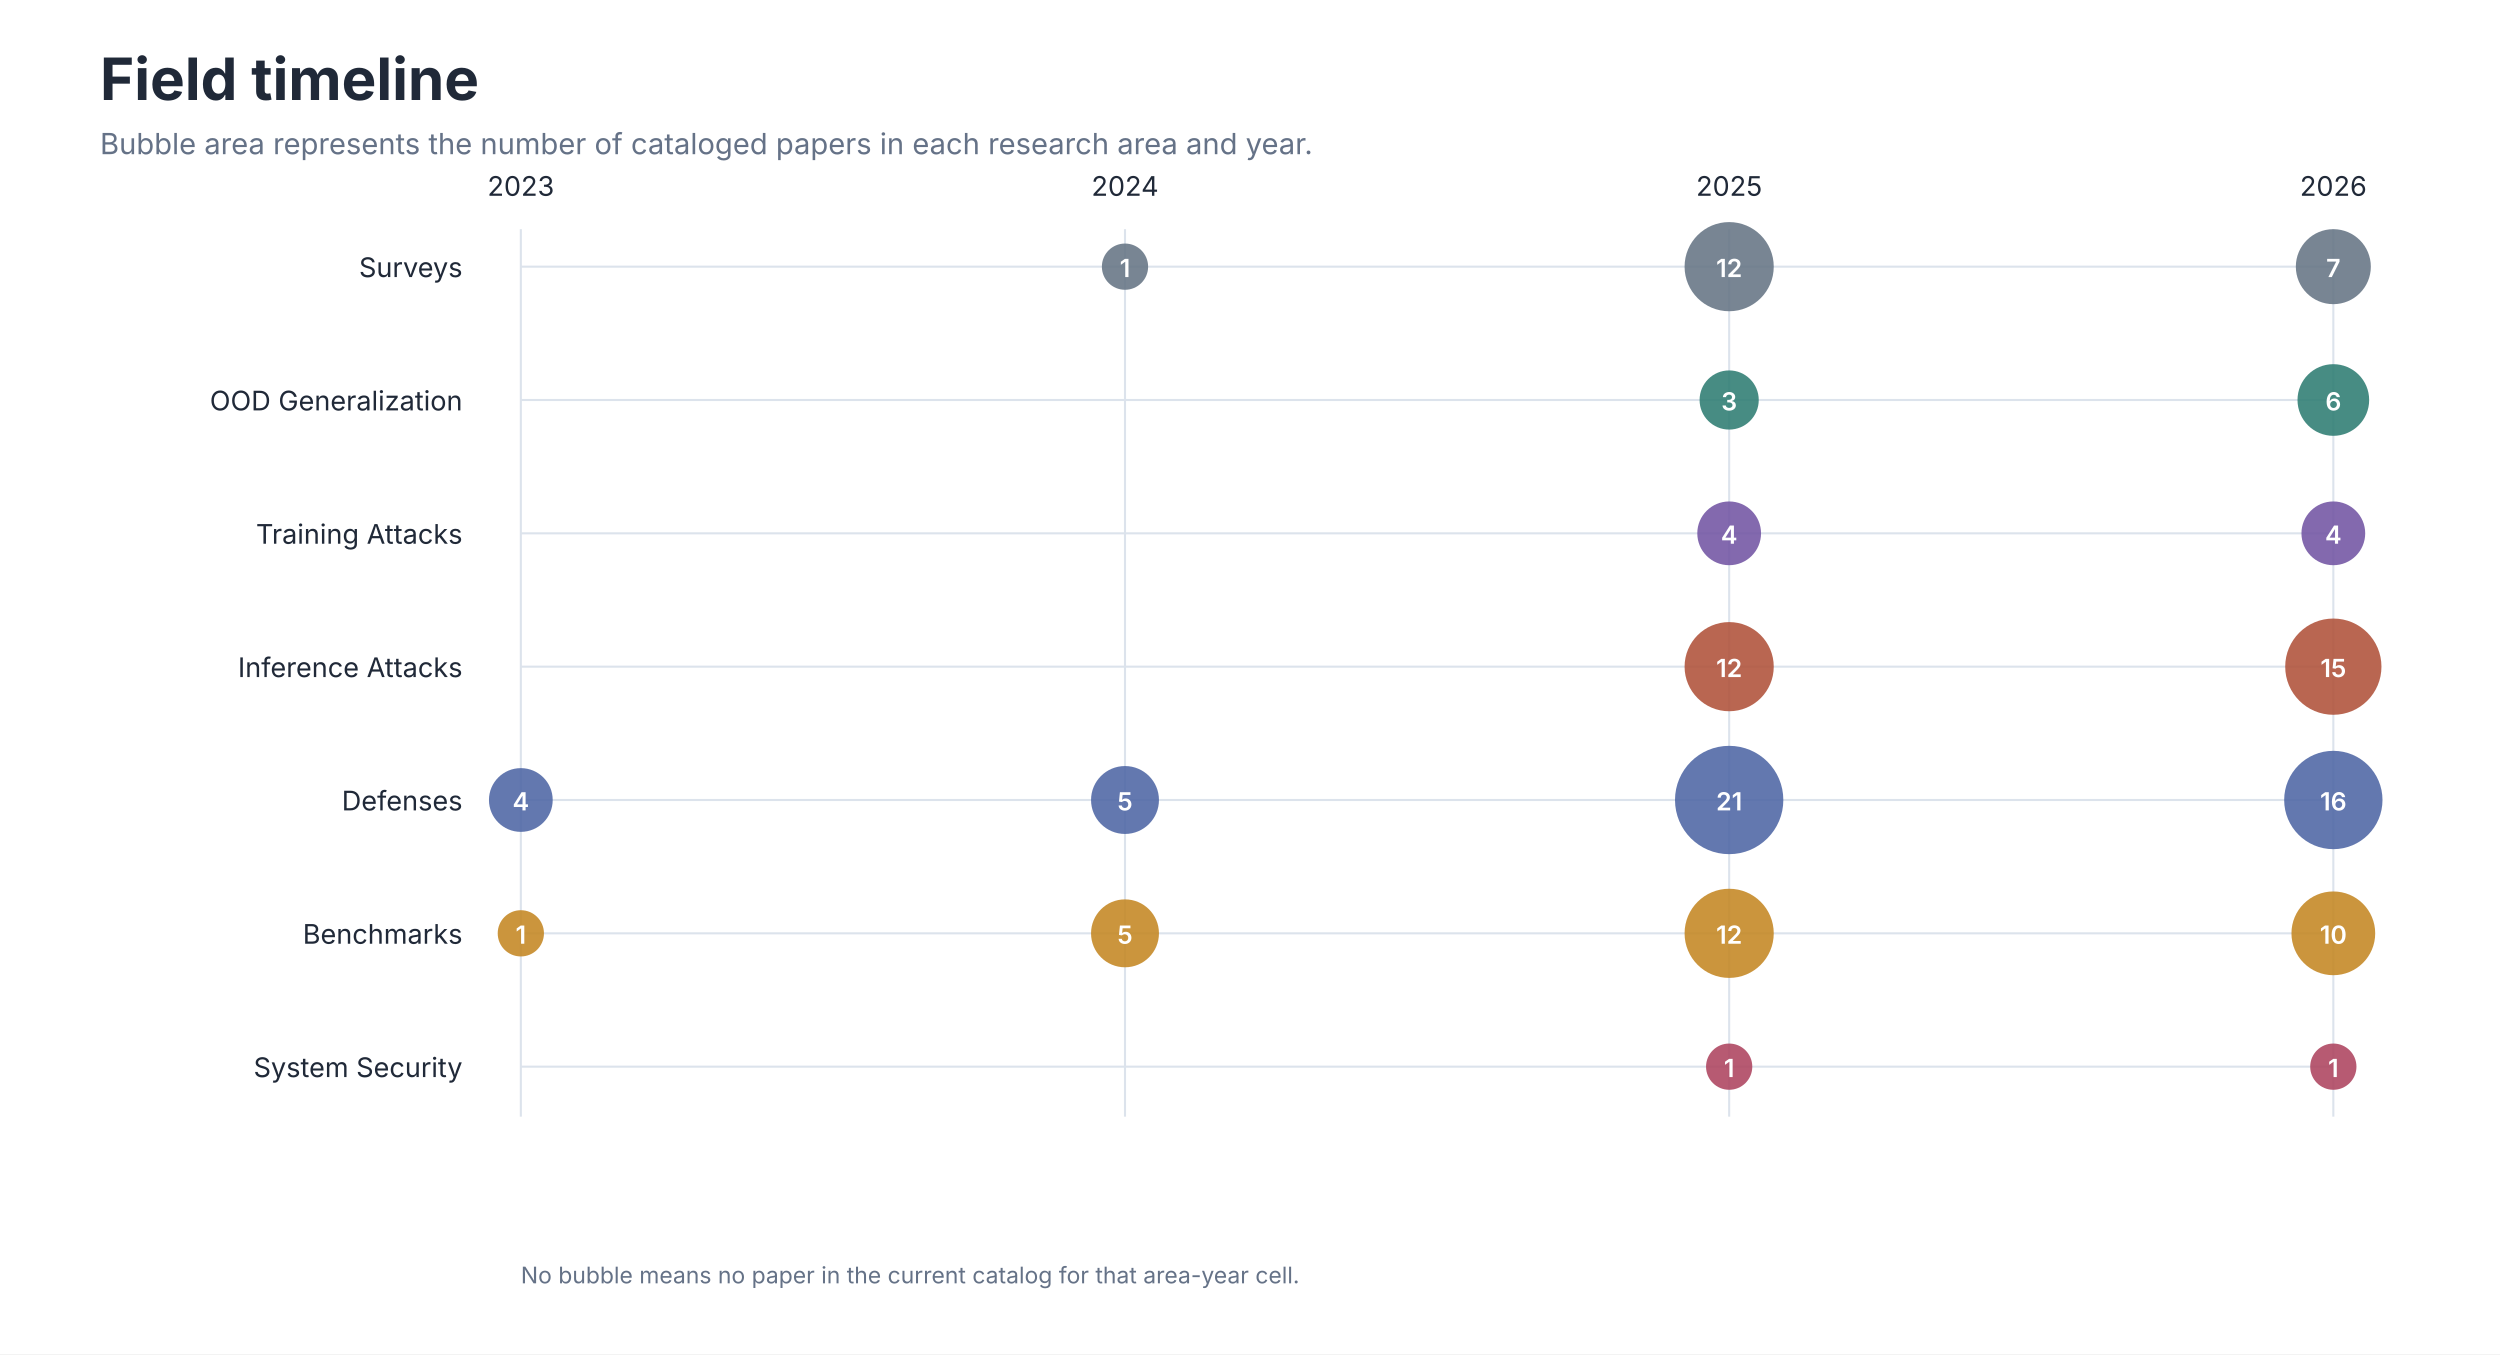
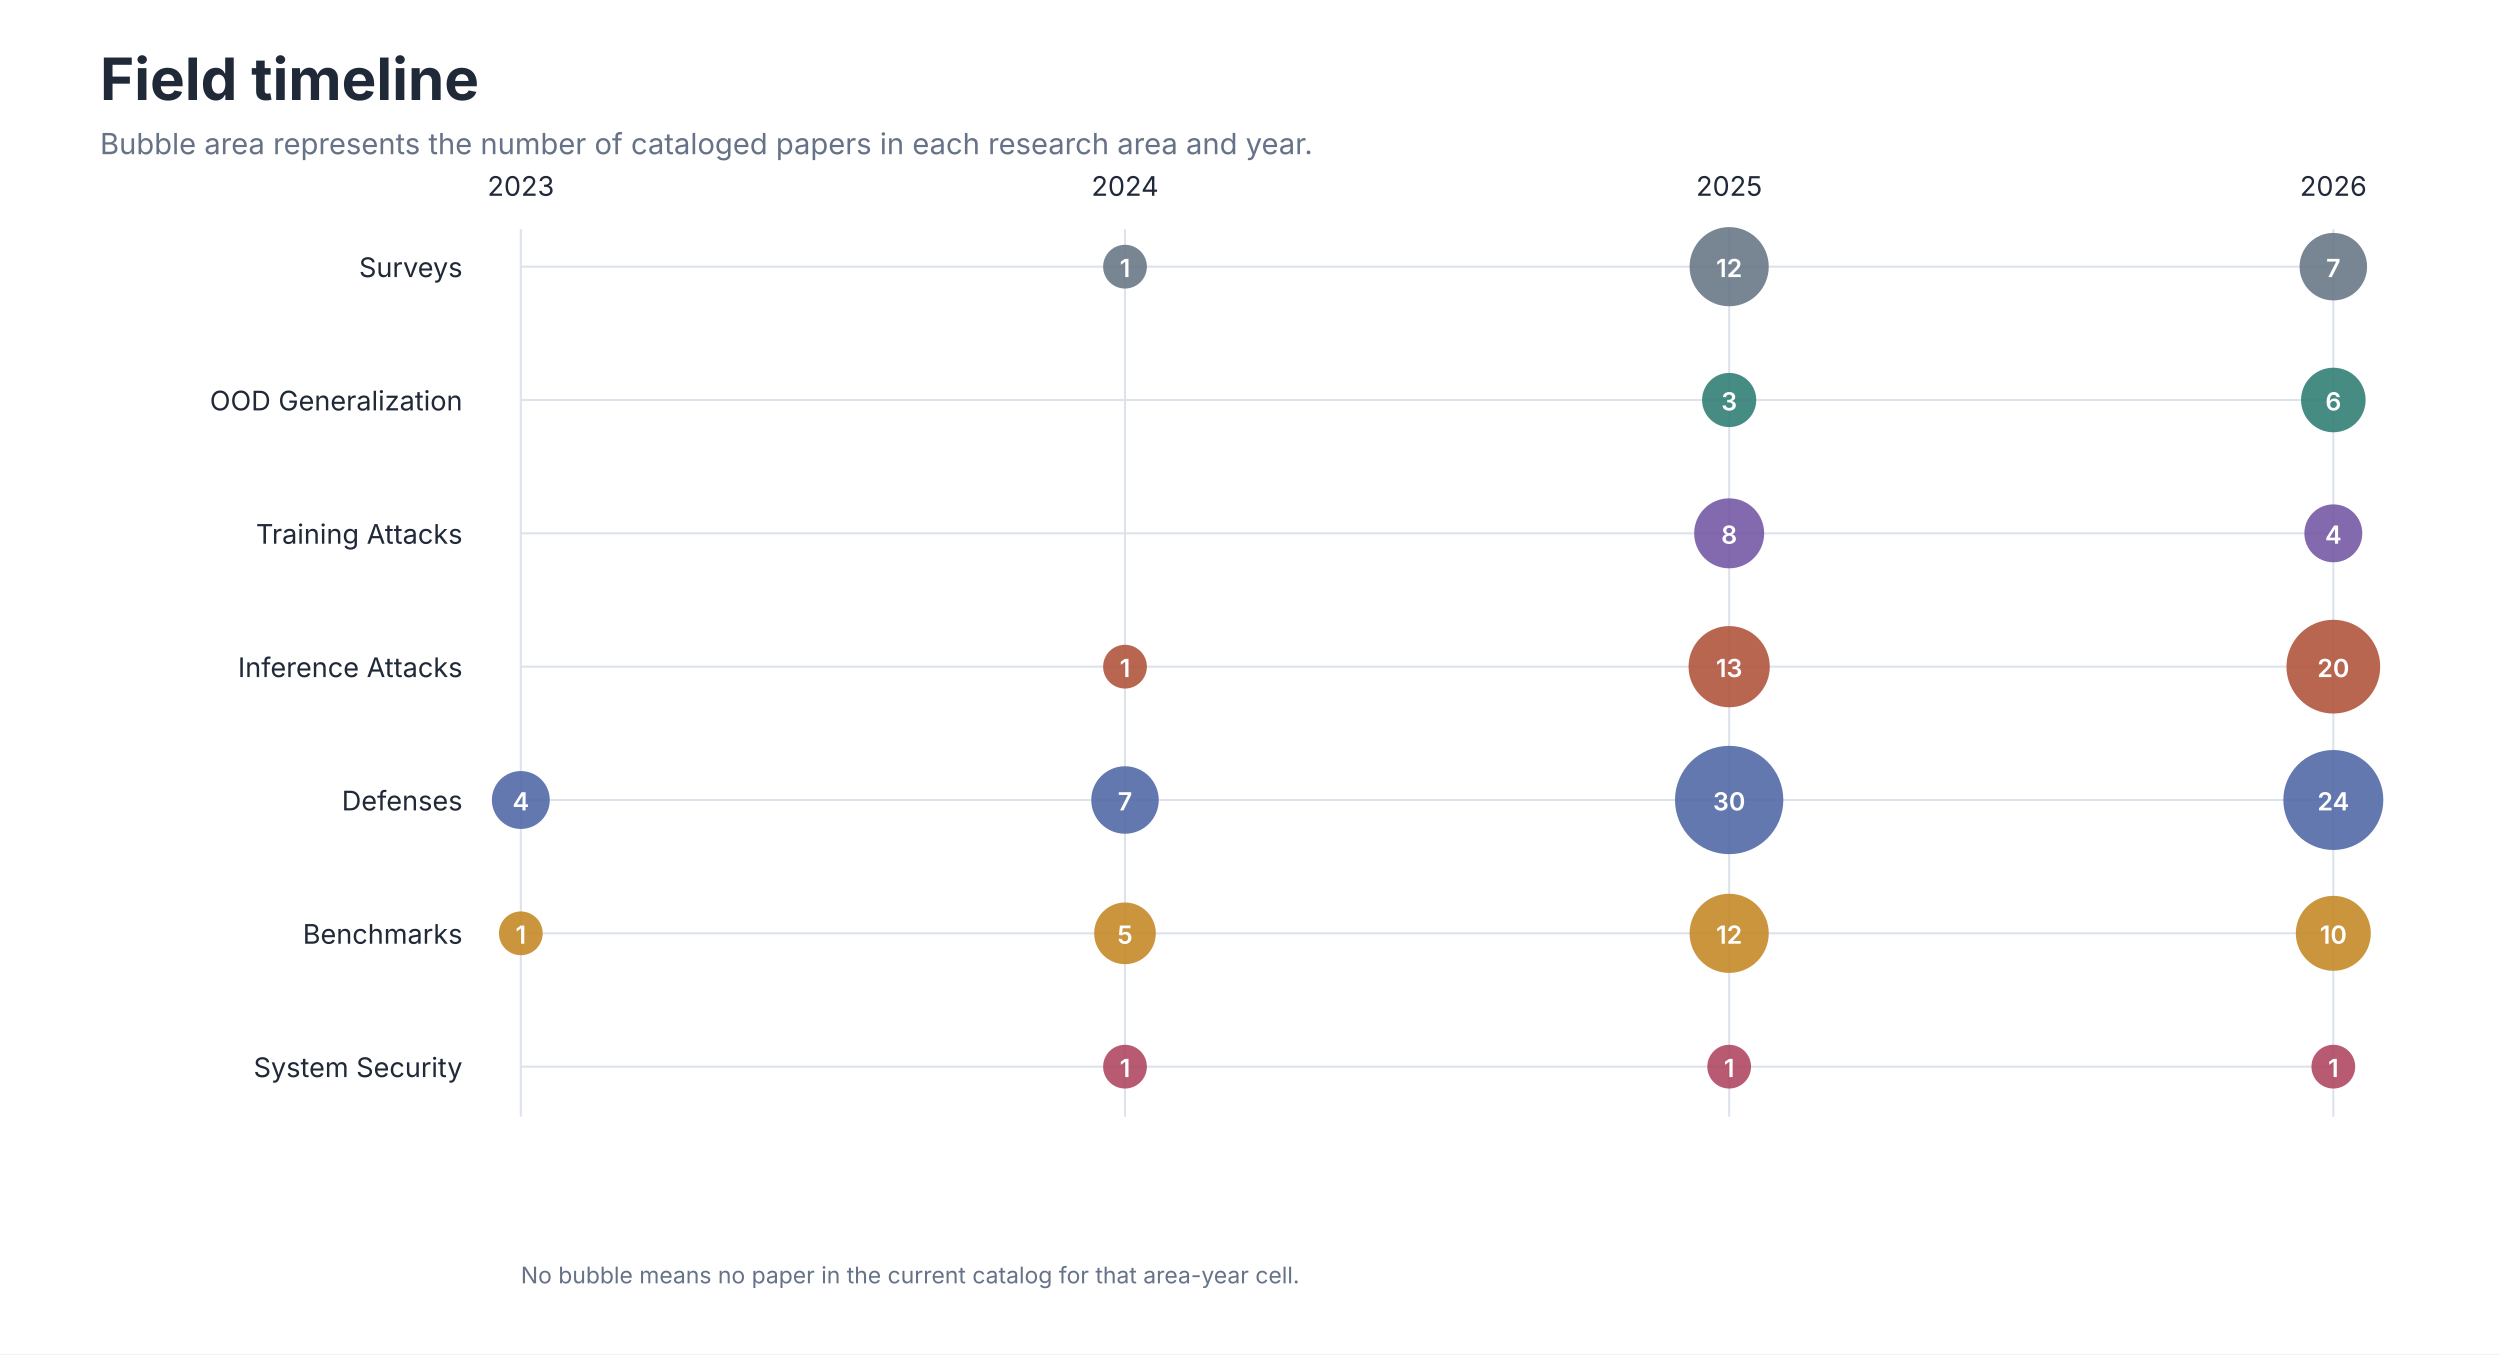
<svg xmlns="http://www.w3.org/2000/svg" role="img" aria-labelledby="title desc" viewBox="0 0 1200 650">
  <style>
text { font-family: -apple-system, BlinkMacSystemFont, 'Segoe UI', sans-serif; }
.title { font-size: 28px; font-weight: 650; fill: #202938; }
.subtitle { font-size: 14px; fill: #657287; }
.axis { font-size: 13px; fill: #657287; }
.label { font-size: 13px; fill: #202938; }
.small { font-size: 11px; fill: #657287; }
</style>
  <rect width="1200" height="650" fill="#FFFFFF" />
  <text class="title" x="48" y="48">Field timeline</text>
  <text class="subtitle" x="48" y="74">Bubble area represents the number of cataloged papers in each research area and year.</text>
  <line x1="250.0" y1="110" x2="250.0" y2="536" stroke="#DCE3EC" />
  <text class="label" x="250.0" y="94" text-anchor="middle">2023</text>
  <line x1="540.0" y1="110" x2="540.0" y2="536" stroke="#DCE3EC" />
  <text class="label" x="540.0" y="94" text-anchor="middle">2024</text>
  <line x1="830.0" y1="110" x2="830.0" y2="536" stroke="#DCE3EC" />
  <text class="label" x="830.0" y="94" text-anchor="middle">2025</text>
  <line x1="1120.0" y1="110" x2="1120.0" y2="536" stroke="#DCE3EC" />
  <text class="label" x="1120.0" y="94" text-anchor="middle">2026</text>
  <text class="label" x="222" y="133" text-anchor="end">Surveys</text>
  <line x1="250" y1="128" x2="1120" y2="128" stroke="#DCE3EC" />
-   <circle cx="540.0" cy="128" r="11.1" fill="#667585" fill-opacity="0.88" />
+   <circle cx="540.0" cy="128" r="10.5" fill="#667585" fill-opacity="0.88" />
  <text x="540.0" y="133" text-anchor="middle" font-size="12" font-weight="600" fill="#FFFFFF">1</text>
-   <circle cx="830.0" cy="128" r="21.4" fill="#667585" fill-opacity="0.88" />
+   <circle cx="830.0" cy="128" r="19.0" fill="#667585" fill-opacity="0.88" />
  <text x="830.0" y="133" text-anchor="middle" font-size="12" font-weight="600" fill="#FFFFFF">12</text>
-   <circle cx="1120.0" cy="128" r="18.0" fill="#667585" fill-opacity="0.88" />
+   <circle cx="1120.0" cy="128" r="16.2" fill="#667585" fill-opacity="0.88" />
  <text x="1120.0" y="133" text-anchor="middle" font-size="12" font-weight="600" fill="#FFFFFF">7</text>
  <text class="label" x="222" y="197" text-anchor="end">OOD Generalization</text>
  <line x1="250" y1="192" x2="1120" y2="192" stroke="#DCE3EC" />
-   <circle cx="830.0" cy="192" r="14.2" fill="#2F7D73" fill-opacity="0.88" />
+   <circle cx="830.0" cy="192" r="13.0" fill="#2F7D73" fill-opacity="0.88" />
  <text x="830.0" y="197" text-anchor="middle" font-size="12" font-weight="600" fill="#FFFFFF">3</text>
-   <circle cx="1120.0" cy="192" r="17.2" fill="#2F7D73" fill-opacity="0.88" />
+   <circle cx="1120.0" cy="192" r="15.5" fill="#2F7D73" fill-opacity="0.88" />
  <text x="1120.0" y="197" text-anchor="middle" font-size="12" font-weight="600" fill="#FFFFFF">6</text>
  <text class="label" x="222" y="261" text-anchor="end">Training Attacks</text>
  <line x1="250" y1="256" x2="1120" y2="256" stroke="#DCE3EC" />
-   <circle cx="830.0" cy="256" r="15.3" fill="#7356A3" fill-opacity="0.88" />
-   <text x="830.0" y="261" text-anchor="middle" font-size="12" font-weight="600" fill="#FFFFFF">4</text>
-   <circle cx="1120.0" cy="256" r="15.3" fill="#7356A3" fill-opacity="0.88" />
+   <circle cx="830.0" cy="256" r="16.8" fill="#7356A3" fill-opacity="0.88" />
+   <text x="830.0" y="261" text-anchor="middle" font-size="12" font-weight="600" fill="#FFFFFF">8</text>
+   <circle cx="1120.0" cy="256" r="13.9" fill="#7356A3" fill-opacity="0.88" />
  <text x="1120.0" y="261" text-anchor="middle" font-size="12" font-weight="600" fill="#FFFFFF">4</text>
  <text class="label" x="222" y="325" text-anchor="end">Inference Attacks</text>
  <line x1="250" y1="320" x2="1120" y2="320" stroke="#DCE3EC" />
-   <circle cx="830.0" cy="320" r="21.4" fill="#B0523A" fill-opacity="0.88" />
-   <text x="830.0" y="325" text-anchor="middle" font-size="12" font-weight="600" fill="#FFFFFF">12</text>
-   <circle cx="1120.0" cy="320" r="23.1" fill="#B0523A" fill-opacity="0.88" />
-   <text x="1120.0" y="325" text-anchor="middle" font-size="12" font-weight="600" fill="#FFFFFF">15</text>
+   <circle cx="540.0" cy="320" r="10.5" fill="#B0523A" fill-opacity="0.88" />
+   <text x="540.0" y="325" text-anchor="middle" font-size="12" font-weight="600" fill="#FFFFFF">1</text>
+   <circle cx="830.0" cy="320" r="19.5" fill="#B0523A" fill-opacity="0.88" />
+   <text x="830.0" y="325" text-anchor="middle" font-size="12" font-weight="600" fill="#FFFFFF">13</text>
+   <circle cx="1120.0" cy="320" r="22.5" fill="#B0523A" fill-opacity="0.88" />
+   <text x="1120.0" y="325" text-anchor="middle" font-size="12" font-weight="600" fill="#FFFFFF">20</text>
  <text class="label" x="222" y="389" text-anchor="end">Defenses</text>
  <line x1="250" y1="384" x2="1120" y2="384" stroke="#DCE3EC" />
-   <circle cx="250.0" cy="384" r="15.3" fill="#4F67A5" fill-opacity="0.88" />
+   <circle cx="250.0" cy="384" r="13.9" fill="#4F67A5" fill-opacity="0.88" />
  <text x="250.0" y="389" text-anchor="middle" font-size="12" font-weight="600" fill="#FFFFFF">4</text>
-   <circle cx="540.0" cy="384" r="16.3" fill="#4F67A5" fill-opacity="0.88" />
-   <text x="540.0" y="389" text-anchor="middle" font-size="12" font-weight="600" fill="#FFFFFF">5</text>
+   <circle cx="540.0" cy="384" r="16.2" fill="#4F67A5" fill-opacity="0.88" />
+   <text x="540.0" y="389" text-anchor="middle" font-size="12" font-weight="600" fill="#FFFFFF">7</text>
  <circle cx="830.0" cy="384" r="26.0" fill="#4F67A5" fill-opacity="0.88" />
-   <text x="830.0" y="389" text-anchor="middle" font-size="12" font-weight="600" fill="#FFFFFF">21</text>
-   <circle cx="1120.0" cy="384" r="23.6" fill="#4F67A5" fill-opacity="0.88" />
-   <text x="1120.0" y="389" text-anchor="middle" font-size="12" font-weight="600" fill="#FFFFFF">16</text>
+   <text x="830.0" y="389" text-anchor="middle" font-size="12" font-weight="600" fill="#FFFFFF">30</text>
+   <circle cx="1120.0" cy="384" r="24.0" fill="#4F67A5" fill-opacity="0.88" />
+   <text x="1120.0" y="389" text-anchor="middle" font-size="12" font-weight="600" fill="#FFFFFF">24</text>
  <text class="label" x="222" y="453" text-anchor="end">Benchmarks</text>
  <line x1="250" y1="448" x2="1120" y2="448" stroke="#DCE3EC" />
-   <circle cx="250.0" cy="448" r="11.1" fill="#C48724" fill-opacity="0.88" />
+   <circle cx="250.0" cy="448" r="10.5" fill="#C48724" fill-opacity="0.88" />
  <text x="250.0" y="453" text-anchor="middle" font-size="12" font-weight="600" fill="#FFFFFF">1</text>
-   <circle cx="540.0" cy="448" r="16.3" fill="#C48724" fill-opacity="0.88" />
+   <circle cx="540.0" cy="448" r="14.8" fill="#C48724" fill-opacity="0.88" />
  <text x="540.0" y="453" text-anchor="middle" font-size="12" font-weight="600" fill="#FFFFFF">5</text>
-   <circle cx="830.0" cy="448" r="21.4" fill="#C48724" fill-opacity="0.88" />
+   <circle cx="830.0" cy="448" r="19.0" fill="#C48724" fill-opacity="0.88" />
  <text x="830.0" y="453" text-anchor="middle" font-size="12" font-weight="600" fill="#FFFFFF">12</text>
-   <circle cx="1120.0" cy="448" r="20.1" fill="#C48724" fill-opacity="0.88" />
+   <circle cx="1120.0" cy="448" r="18.0" fill="#C48724" fill-opacity="0.88" />
  <text x="1120.0" y="453" text-anchor="middle" font-size="12" font-weight="600" fill="#FFFFFF">10</text>
  <text class="label" x="222" y="517" text-anchor="end">System Security</text>
  <line x1="250" y1="512" x2="1120" y2="512" stroke="#DCE3EC" />
-   <circle cx="830.0" cy="512" r="11.1" fill="#AE4560" fill-opacity="0.88" />
+   <circle cx="540.0" cy="512" r="10.5" fill="#AE4560" fill-opacity="0.88" />
+   <text x="540.0" y="517" text-anchor="middle" font-size="12" font-weight="600" fill="#FFFFFF">1</text>
+   <circle cx="830.0" cy="512" r="10.5" fill="#AE4560" fill-opacity="0.88" />
  <text x="830.0" y="517" text-anchor="middle" font-size="12" font-weight="600" fill="#FFFFFF">1</text>
-   <circle cx="1120.0" cy="512" r="11.1" fill="#AE4560" fill-opacity="0.88" />
+   <circle cx="1120.0" cy="512" r="10.5" fill="#AE4560" fill-opacity="0.88" />
  <text x="1120.0" y="517" text-anchor="middle" font-size="12" font-weight="600" fill="#FFFFFF">1</text>
  <text class="small" x="250" y="616">No bubble means no paper in the current catalog for that area-year cell.</text>
</svg>
